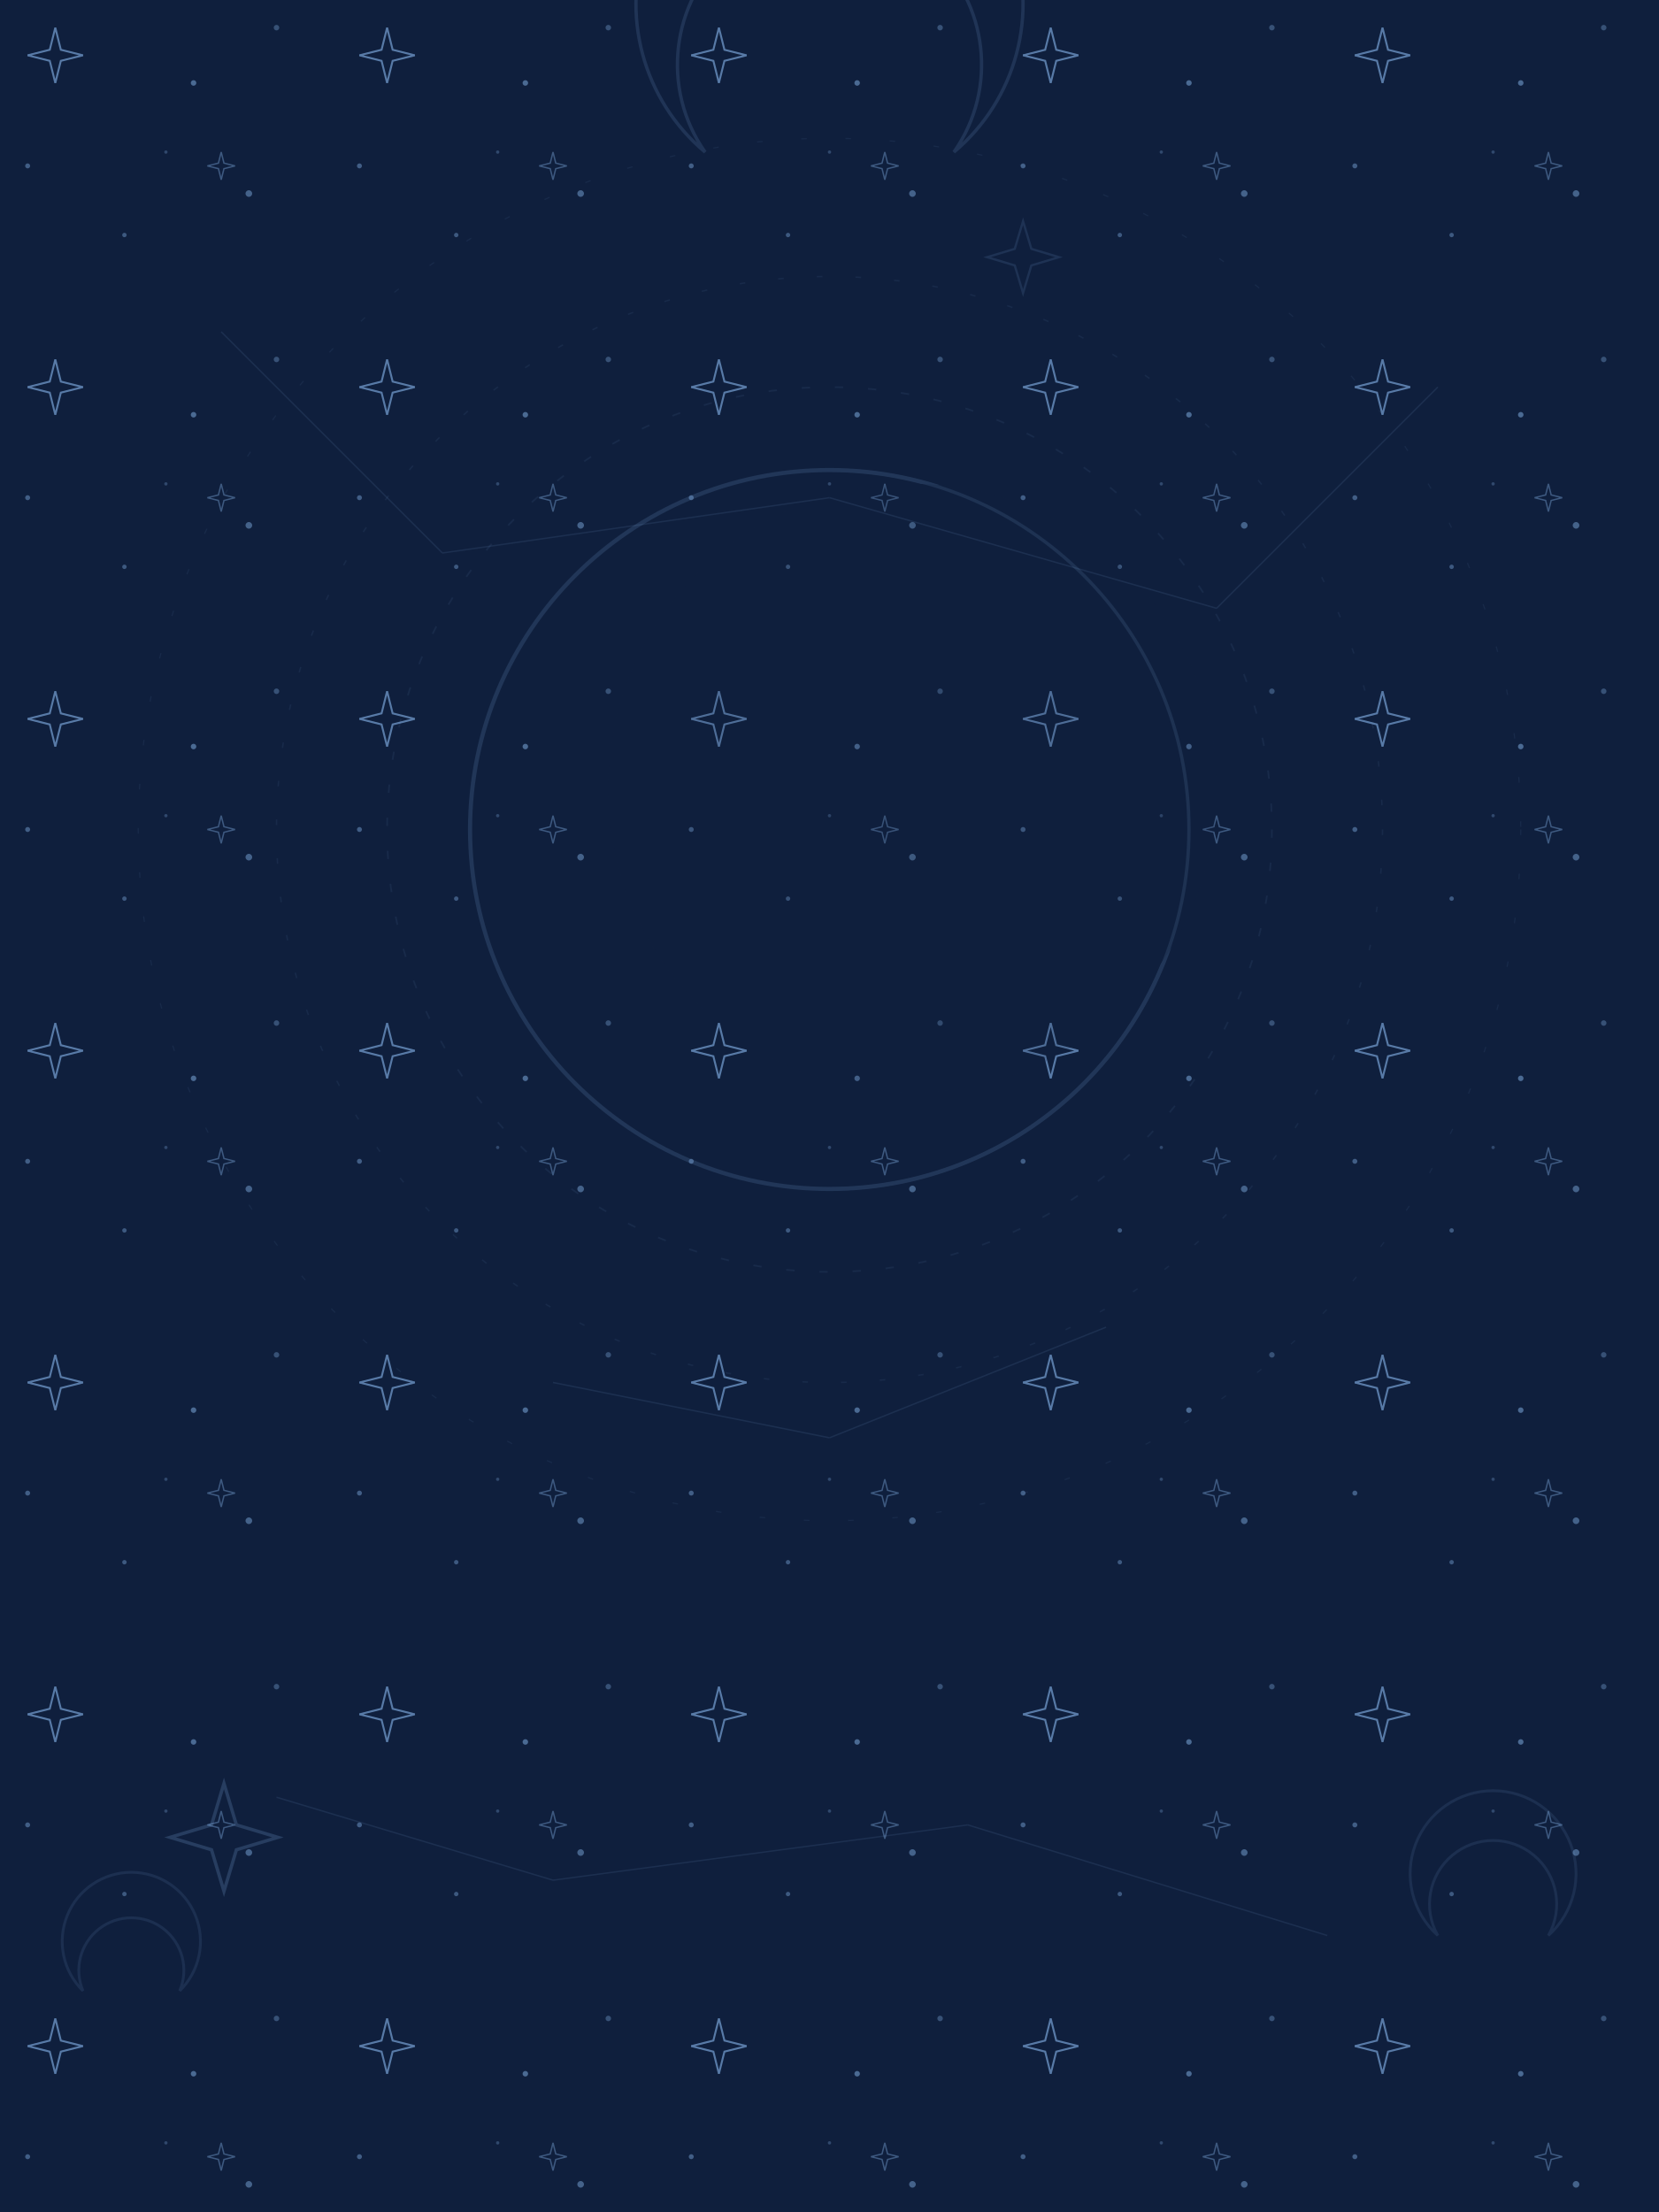
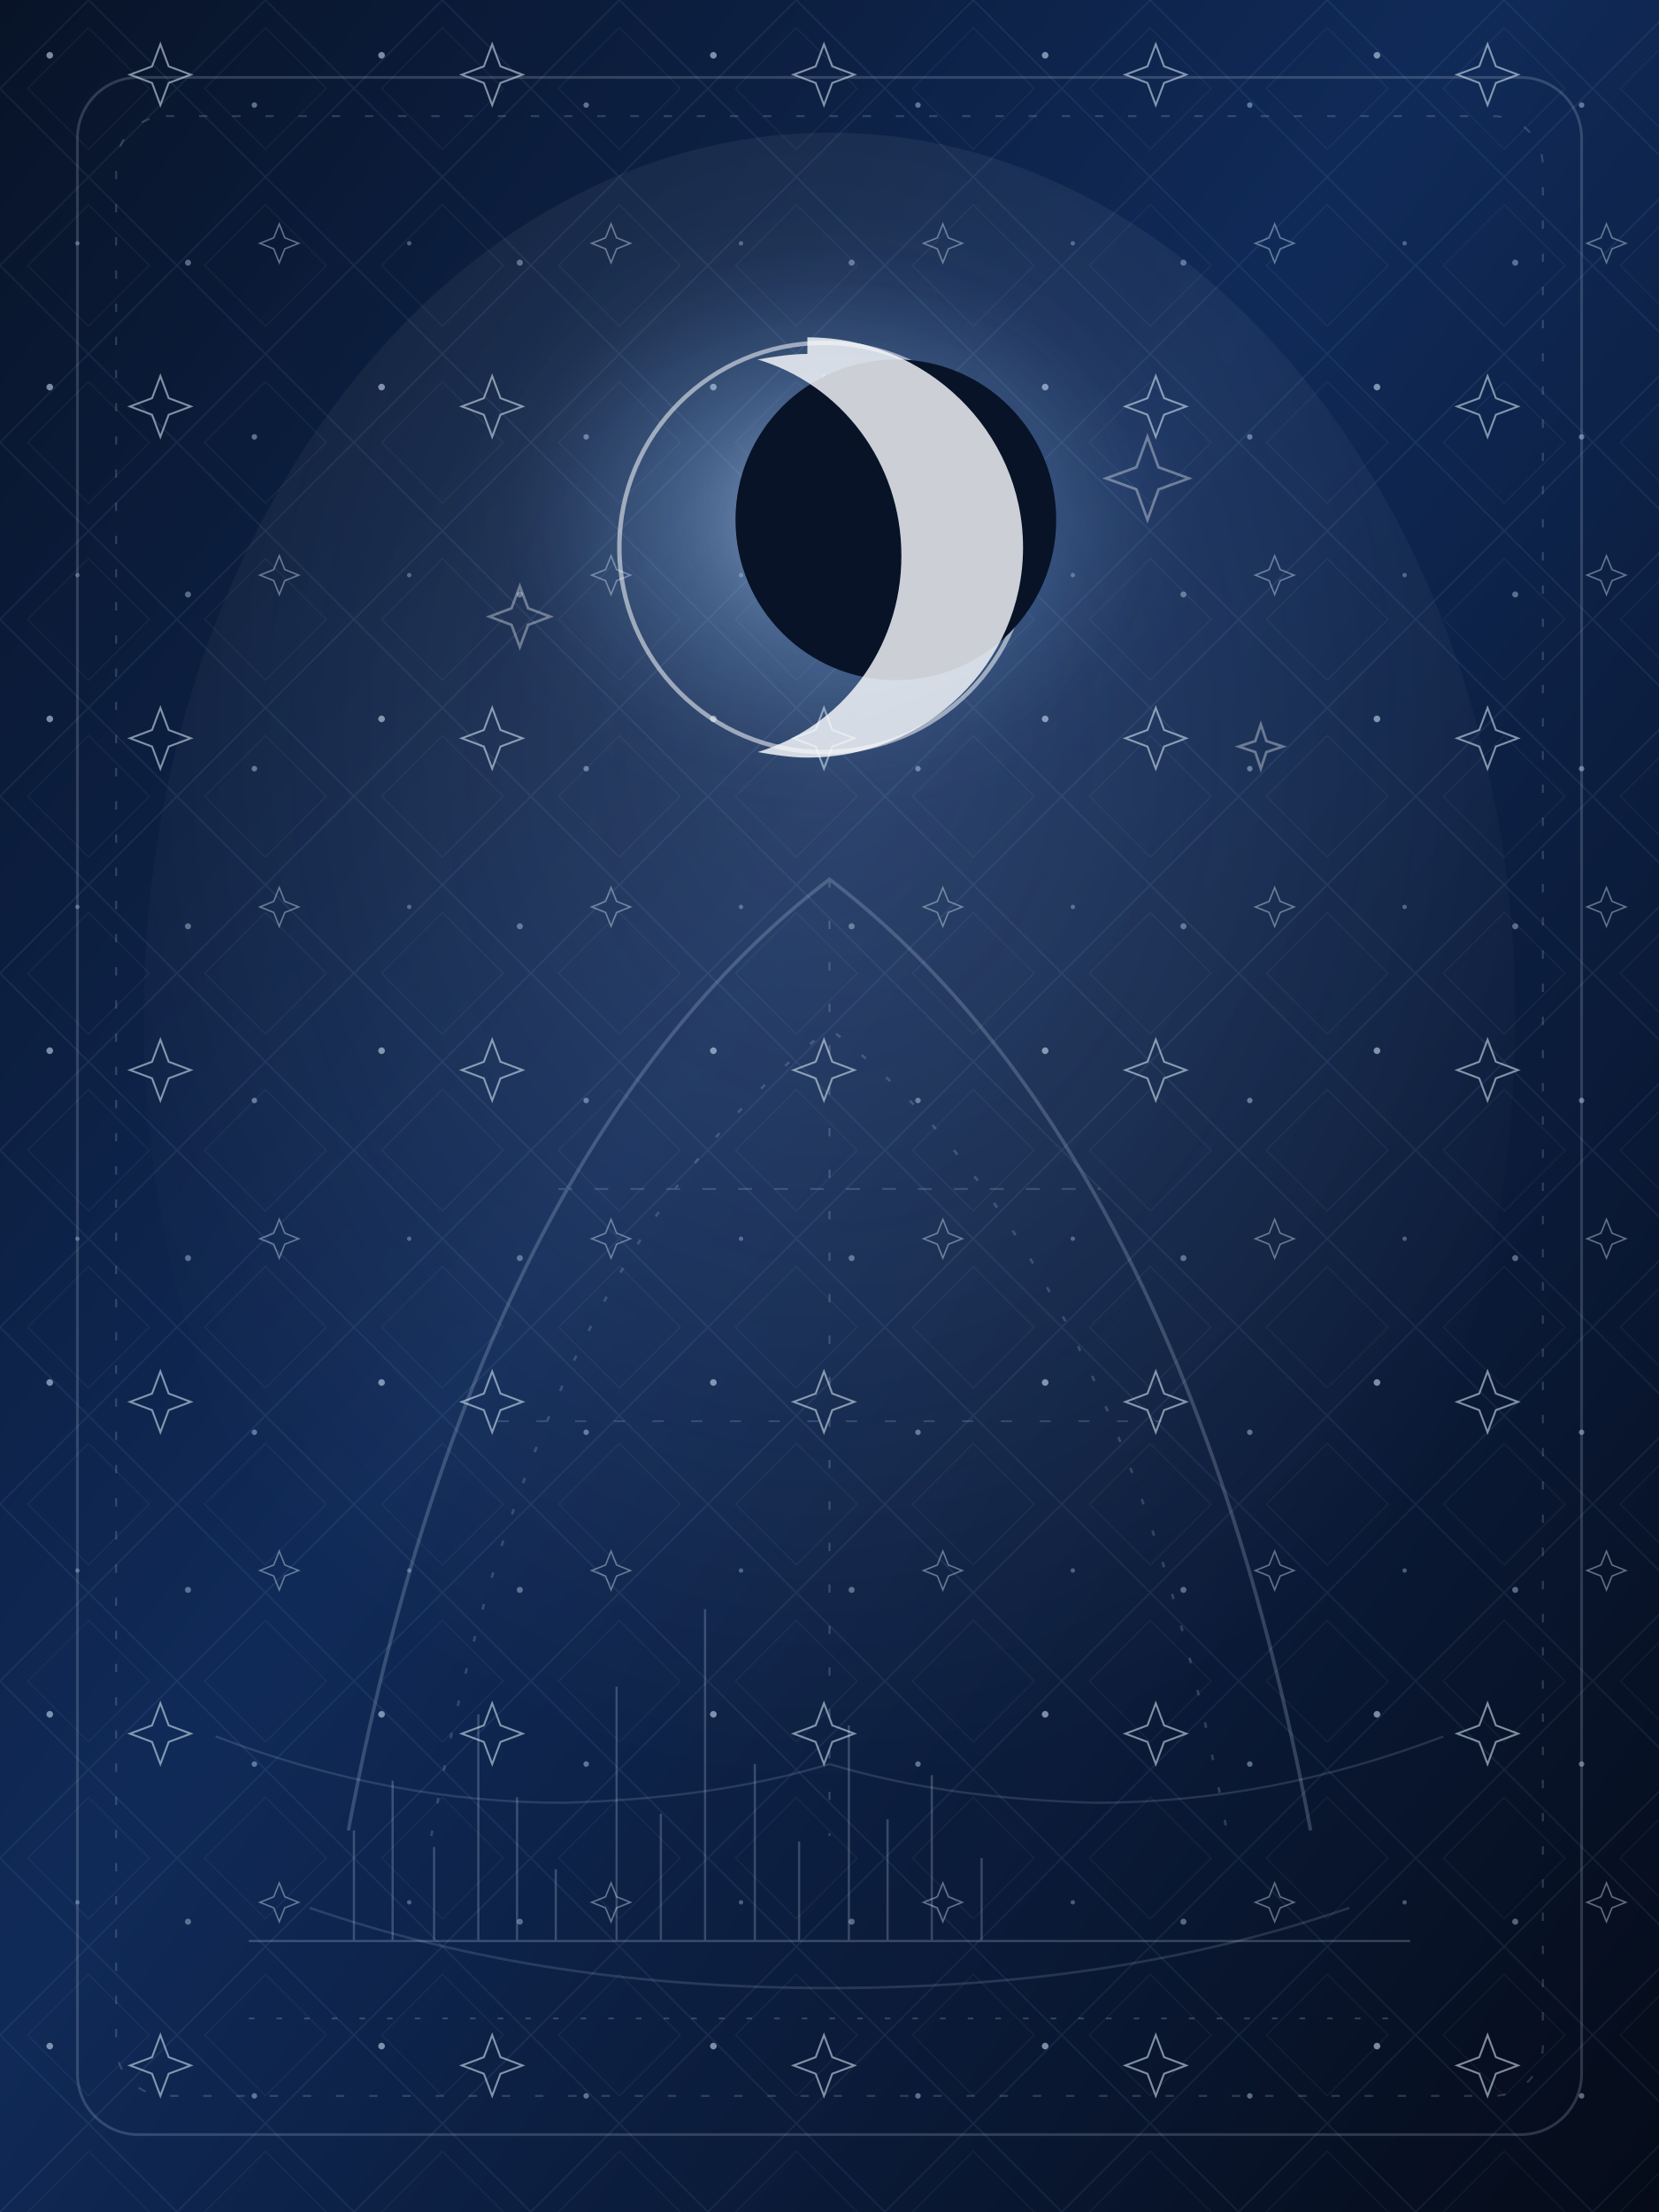
<svg xmlns="http://www.w3.org/2000/svg" viewBox="0 0 600 800" width="600" height="800">
-   <rect width="600" height="800" fill="#0f1f3d" />
  <defs>
-     <pattern id="starfield" x="0" y="0" width="120" height="120" patternUnits="userSpaceOnUse">
-       <polygon points="20,10 22,18 30,20 22,22 20,30 18,22 10,20 18,18" fill="none" stroke="#93c5fd" stroke-width="0.7" opacity="0.55" />
-       <circle cx="70" cy="30" r="1" fill="#93c5fd" opacity="0.45" />
-       <circle cx="90" cy="70" r="1.2" fill="#93c5fd" opacity="0.4" />
-       <circle cx="45" cy="85" r="0.8" fill="#93c5fd" opacity="0.35" />
-       <circle cx="100" cy="10" r="1" fill="#93c5fd" opacity="0.3" />
-       <circle cx="10" cy="60" r="0.9" fill="#93c5fd" opacity="0.38" />
-       <circle cx="60" cy="55" r="0.6" fill="#93c5fd" opacity="0.25" />
-       <polygon points="80,55 81,59 85,60 81,61 80,65 79,61 75,60 79,59" fill="none" stroke="#93c5fd" stroke-width="0.5" opacity="0.35" />
+     <linearGradient id="bg" x1="0" y1="0" x2="1" y2="1">
+       <stop offset="0%" stop-color="#081327" />
+       <stop offset="45%" stop-color="#102a58" />
+       <stop offset="100%" stop-color="#050b18" />
+     </linearGradient>
+     <radialGradient id="moonGlow" cx="50%" cy="45%" r="42%">
+       <stop offset="0%" stop-color="#dbeafe" stop-opacity="0.9" />
+       <stop offset="40%" stop-color="#93c5fd" stop-opacity="0.36" />
+       <stop offset="100%" stop-color="#93c5fd" stop-opacity="0" />
+     </radialGradient>
+     <radialGradient id="archLight" cx="50%" cy="34%" r="60%">
+       <stop offset="0%" stop-color="#f8fafc" stop-opacity="0.13" />
+       <stop offset="100%" stop-color="#f8fafc" stop-opacity="0" />
+     </radialGradient>
+     <pattern id="stars" width="120" height="120" patternUnits="userSpaceOnUse">
+       <circle cx="18" cy="20" r="1.2" fill="#dbeafe" opacity="0.55" />
+       <circle cx="92" cy="38" r="1" fill="#bfdbfe" opacity="0.45" />
+       <circle cx="68" cy="95" r="1.1" fill="#dbeafe" opacity="0.38" />
+       <circle cx="28" cy="88" r="0.8" fill="#bfdbfe" opacity="0.35" />
+       <path d="M58 16l3 8 8 3-8 3-3 8-3-8-8-3 8-3z" fill="none" stroke="#e0f2fe" stroke-width="0.7" opacity="0.55" />
+       <path d="M101 81l2 5 5 2-5 2-2 5-2-5-5-2 5-2z" fill="none" stroke="#e0f2fe" stroke-width="0.55" opacity="0.4" />
    </pattern>
+     <pattern id="tiles" width="64" height="64" patternUnits="userSpaceOnUse">
+       <path d="M32 0l32 32-32 32L0 32z" fill="none" stroke="#93c5fd" stroke-width="0.6" opacity="0.16" />
+       <path d="M32 10l22 22-22 22L10 32z" fill="none" stroke="#dbeafe" stroke-width="0.45" opacity="0.1" />
+     </pattern>
+     <filter id="softGlow" x="-20%" y="-20%" width="140%" height="140%">
+       <feGaussianBlur stdDeviation="14" />
+     </filter>
  </defs>
-   <rect width="600" height="800" fill="url(#starfield)" />
-   <g transform="translate(300,300)" opacity="0.14">
-     <circle cx="0" cy="0" r="130" fill="none" stroke="#93c5fd" stroke-width="1.5" />
-     <circle cx="30" cy="-15" r="110" fill="#0f1f3d" />
-     <path d="M 0,-130 A 130,130 0 1,1 0,130 A 110,110 0 1,0 0,-130 Z" fill="none" stroke="#93c5fd" stroke-width="1.2" opacity="0.8" />
+   <rect width="600" height="800" fill="url(#bg)" />
+   <rect width="600" height="800" fill="url(#stars)" />
+   <rect width="600" height="800" fill="url(#tiles)" opacity="0.55" />
+   <ellipse cx="300" cy="368" rx="248" ry="320" fill="url(#archLight)" />
+   <g opacity="0.2">
+     <path d="M126 662c36-192 106-292 174-344 68 52 138 152 174 344" fill="none" stroke="#dbeafe" stroke-width="1.3" />
+     <path d="M156 664c28-158 82-244 144-292 62 48 116 134 144 292" fill="none" stroke="#bfdbfe" stroke-width="0.9" stroke-dasharray="2 10" />
+     <path d="M300 318v346" fill="none" stroke="#dbeafe" stroke-width="0.7" stroke-dasharray="3 12" />
+     <path d="M202 430h196" fill="none" stroke="#bfdbfe" stroke-width="0.65" stroke-dasharray="5 8" />
+     <path d="M180 514h240" fill="none" stroke="#bfdbfe" stroke-width="0.6" stroke-dasharray="4 10" />
  </g>
-   <g opacity="0.1" stroke="#93c5fd" stroke-width="0.5">
-     <line x1="80" y1="120" x2="160" y2="200" />
-     <line x1="160" y1="200" x2="300" y2="180" />
-     <line x1="300" y1="180" x2="440" y2="220" />
-     <line x1="440" y1="220" x2="520" y2="140" />
-     <line x1="200" y1="500" x2="300" y2="520" />
-     <line x1="300" y1="520" x2="400" y2="480" />
-     <line x1="100" y1="650" x2="200" y2="680" />
-     <line x1="200" y1="680" x2="350" y2="660" />
-     <line x1="350" y1="660" x2="480" y2="700" />
+   <g transform="translate(300 198)">
+     <ellipse cx="0" cy="0" rx="138" ry="110" fill="url(#moonGlow)" filter="url(#softGlow)" opacity="0.85" />
+     <circle cx="-2" cy="0" r="74" fill="none" stroke="#f8fafc" stroke-width="1.6" opacity="0.55" />
+     <circle cx="24" cy="-10" r="58" fill="#081327" />
+     <path d="M-8-76c43 0 78 34 78 76s-35 76-78 76c-6 0-12-1-18-2 30-9 52-37 52-71s-22-62-52-71c6-1 12-2 18-2z" fill="#f8fafc" opacity="0.82" />
  </g>
-   <g transform="translate(300,110)" opacity="0.13">
-     <path d="M-45,-55 A 70,70 0 1,1 45,-55 A 55,55 0 1,0 -45,-55 Z" fill="none" stroke="#93c5fd" stroke-width="1.2" />
-     <polygon points="70,-30 73,-20 83,-17 73,-14 70,-4 67,-14 57,-17 67,-20" fill="none" stroke="#93c5fd" stroke-width="0.8" opacity="0.9" />
+   <g fill="none" stroke="#f8fafc" opacity="0.36" stroke-width="0.95">
+     <path d="M415 158l4 11 11 4-11 4-4 11-4-11-11-4 11-4z" />
+     <path d="M188 212l3 8 8 3-8 3-3 8-3-8-8-3 8-3z" />
+     <path d="M456 262l2 6 6 2-6 2-2 6-2-6-6-2 6-2z" />
  </g>
-   <g fill="none" stroke="#93c5fd" stroke-width="0.8" opacity="0.18">
-     <polygon points="80,300 83,310 93,313 83,316 80,326 77,316 67,313 77,310" transform="scale(1.5) translate(-26,130)" />
-     <polygon points="80,300 83,310 93,313 83,316 80,326 77,316 67,313 77,310" transform="translate(430,580) scale(1.2)" />
-     <polygon points="80,300 83,310 93,313 83,316 80,326 77,316 67,313 77,310" transform="translate(50,600) scale(0.9)" />
+   <g opacity="0.14" stroke="#dbeafe" fill="none">
+     <path d="M78 628c42 16 84 24 126 24 34-1 66-5 96-14" stroke-width="0.8" />
+     <path d="M522 628c-42 16-84 24-126 24-34-1-66-5-96-14" stroke-width="0.8" />
+     <path d="M112 690c58 20 120 29 188 29 68 0 130-9 188-29" stroke-width="0.9" />
  </g>
-   <g opacity="0.1">
-     <path d="M 520,700 A 30,30 0 1,1 560,700 A 23,23 0 1,0 520,700 Z" fill="none" stroke="#93c5fd" stroke-width="1" />
-     <path d="M 30,720 A 25,25 0 1,1 65,720 A 19,19 0 1,0 30,720 Z" fill="none" stroke="#93c5fd" stroke-width="1" />
+   <g opacity="0.22" stroke="#dbeafe" fill="none">
+     <path d="M90 702h420" stroke-width="0.8" />
+     <path d="M128 702v-40m14 40v-58m15 58v-34m16 34v-82m14 82v-52m14 52v-26m22 26v-92m16 92v-46m16 46v-120m18 120v-64m16 64v-36m18 36v-78m14 78v-44m16 44v-60m18 60v-30" stroke-width="0.8" />
+     <path d="M90 730h420" stroke-width="0.6" stroke-dasharray="2 8" />
  </g>
-   <g transform="translate(300,300)" opacity="0.07" fill="none" stroke="#93c5fd">
-     <circle cx="0" cy="0" r="160" stroke-width="0.6" stroke-dasharray="3,9" />
-     <circle cx="0" cy="0" r="200" stroke-width="0.5" stroke-dasharray="2,12" />
-     <circle cx="0" cy="0" r="250" stroke-width="0.4" stroke-dasharray="2,14" />
+   <g opacity="0.18" stroke="#dbeafe" fill="none">
+     <rect x="28" y="28" width="544" height="744" rx="22" stroke-width="1" />
+     <rect x="42" y="42" width="516" height="716" rx="18" stroke-width="0.7" stroke-dasharray="3 9" />
  </g>
</svg>
